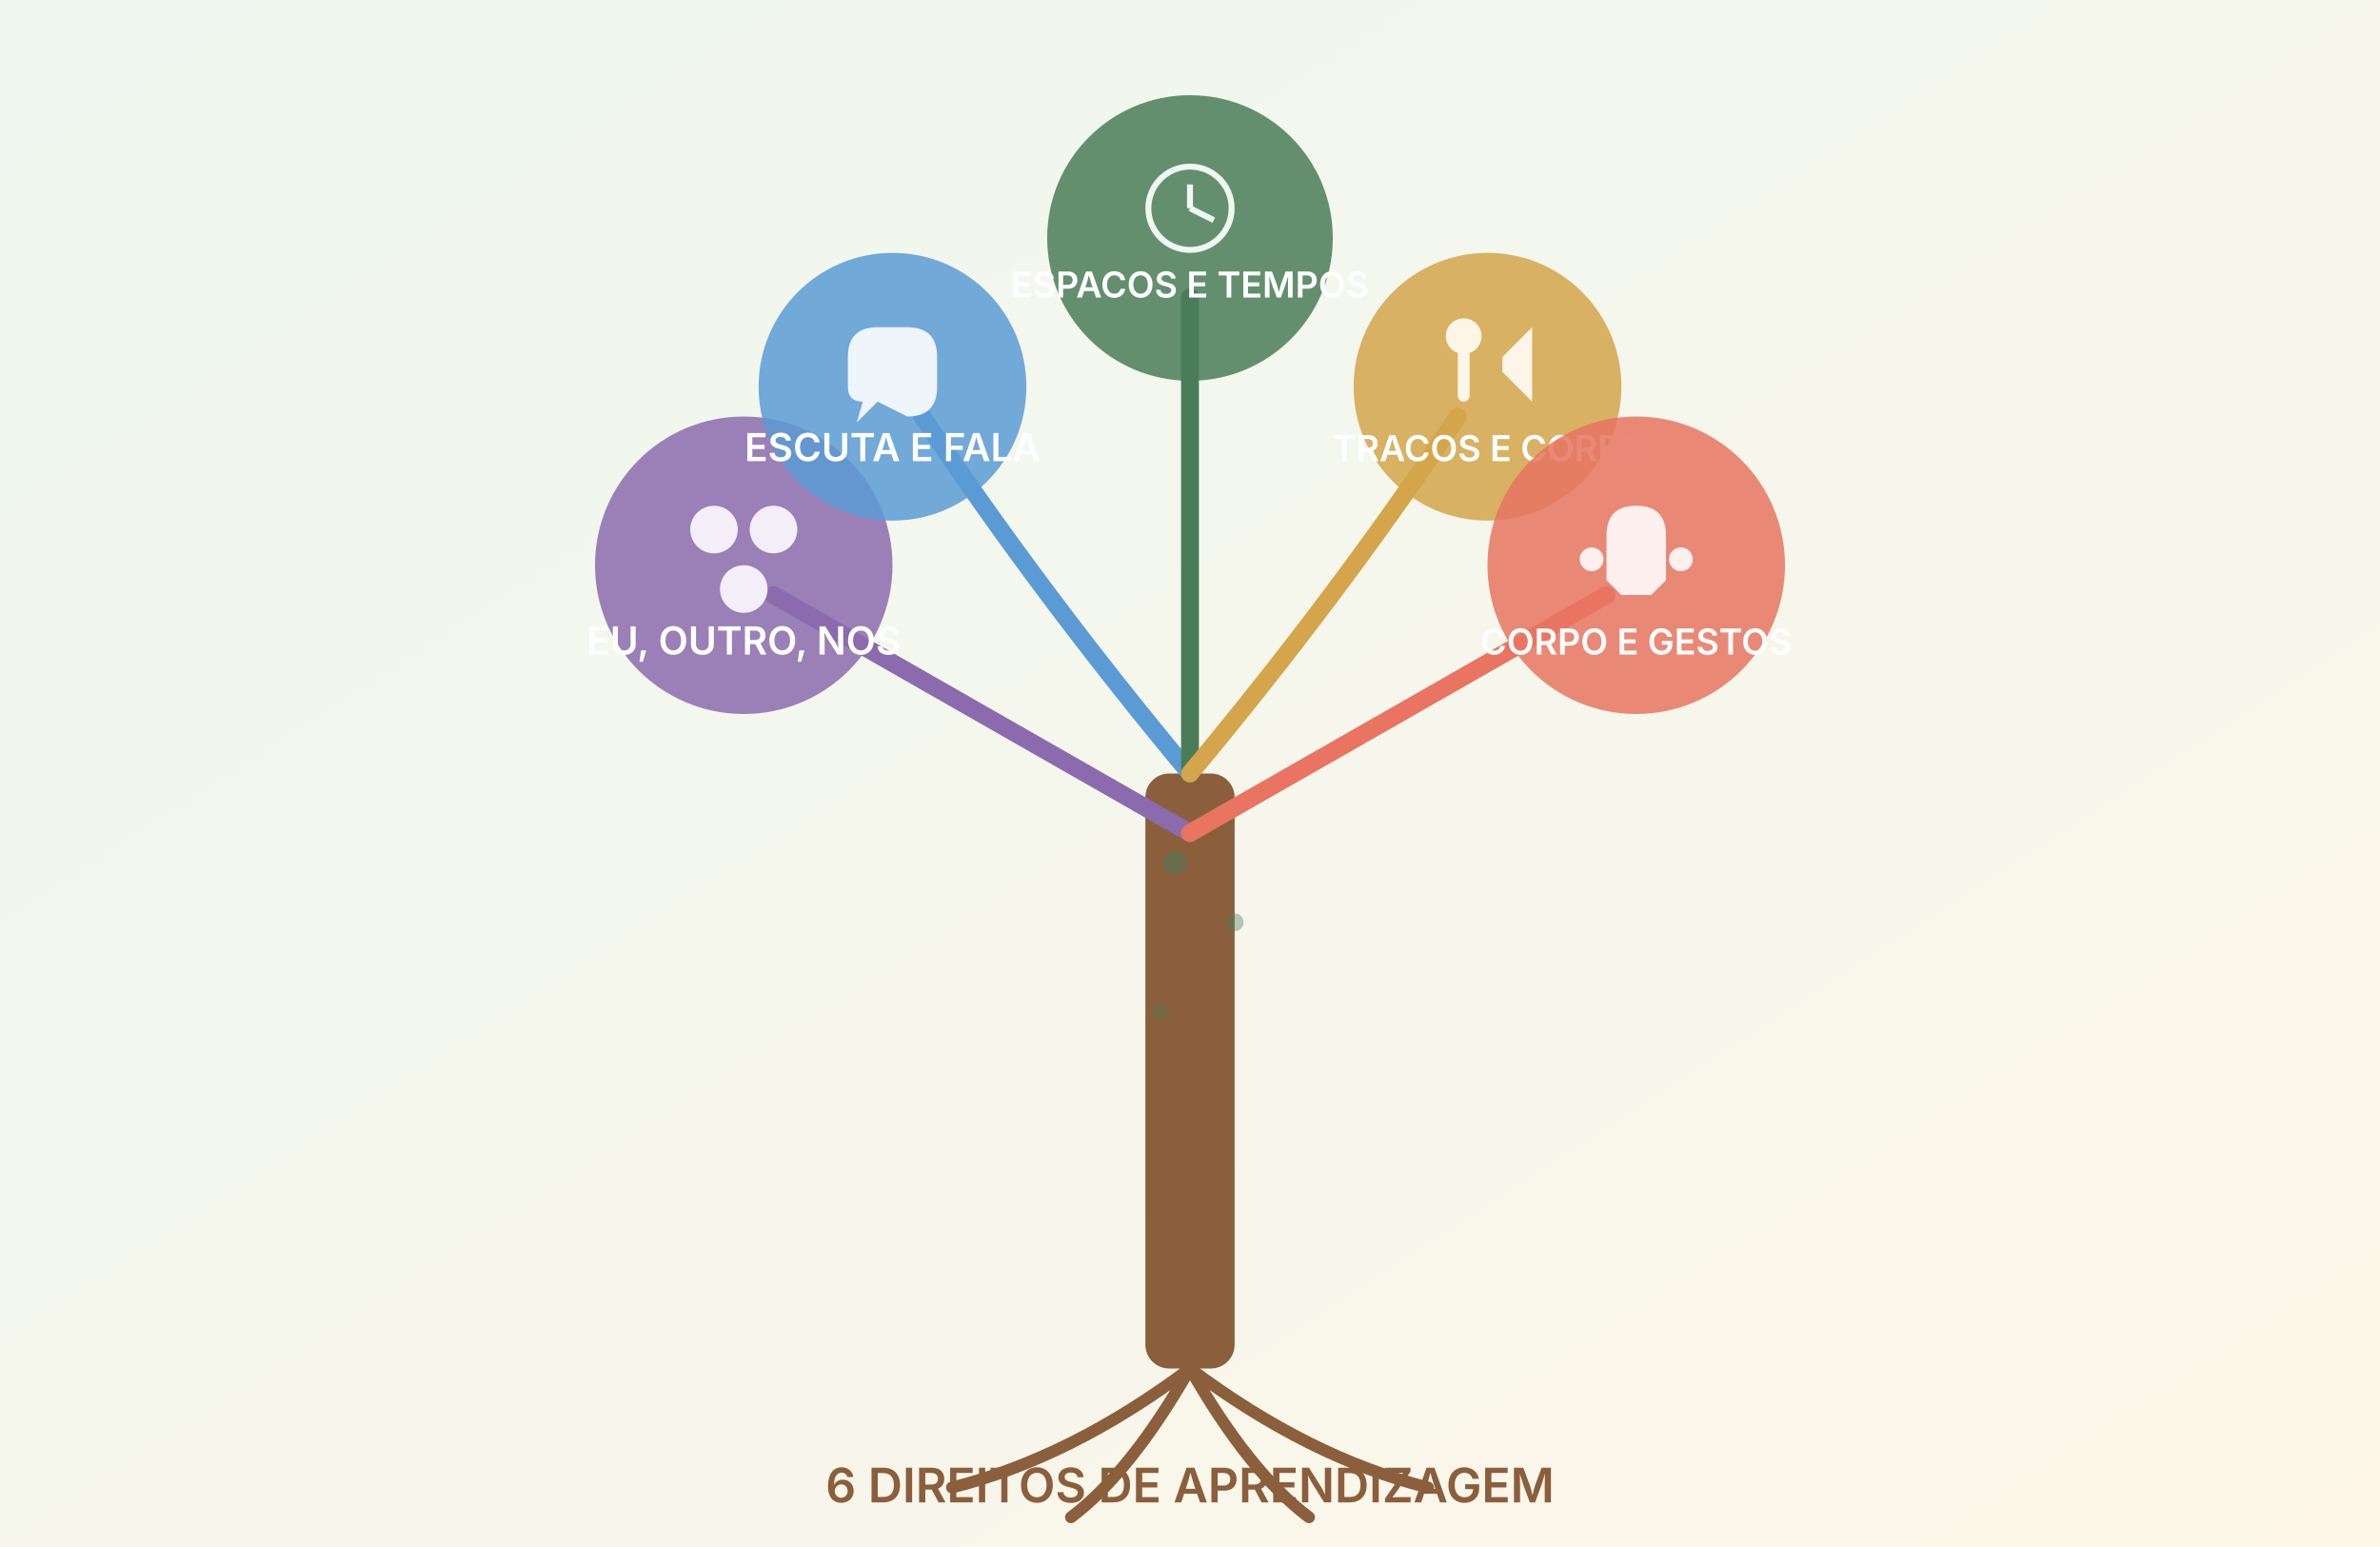
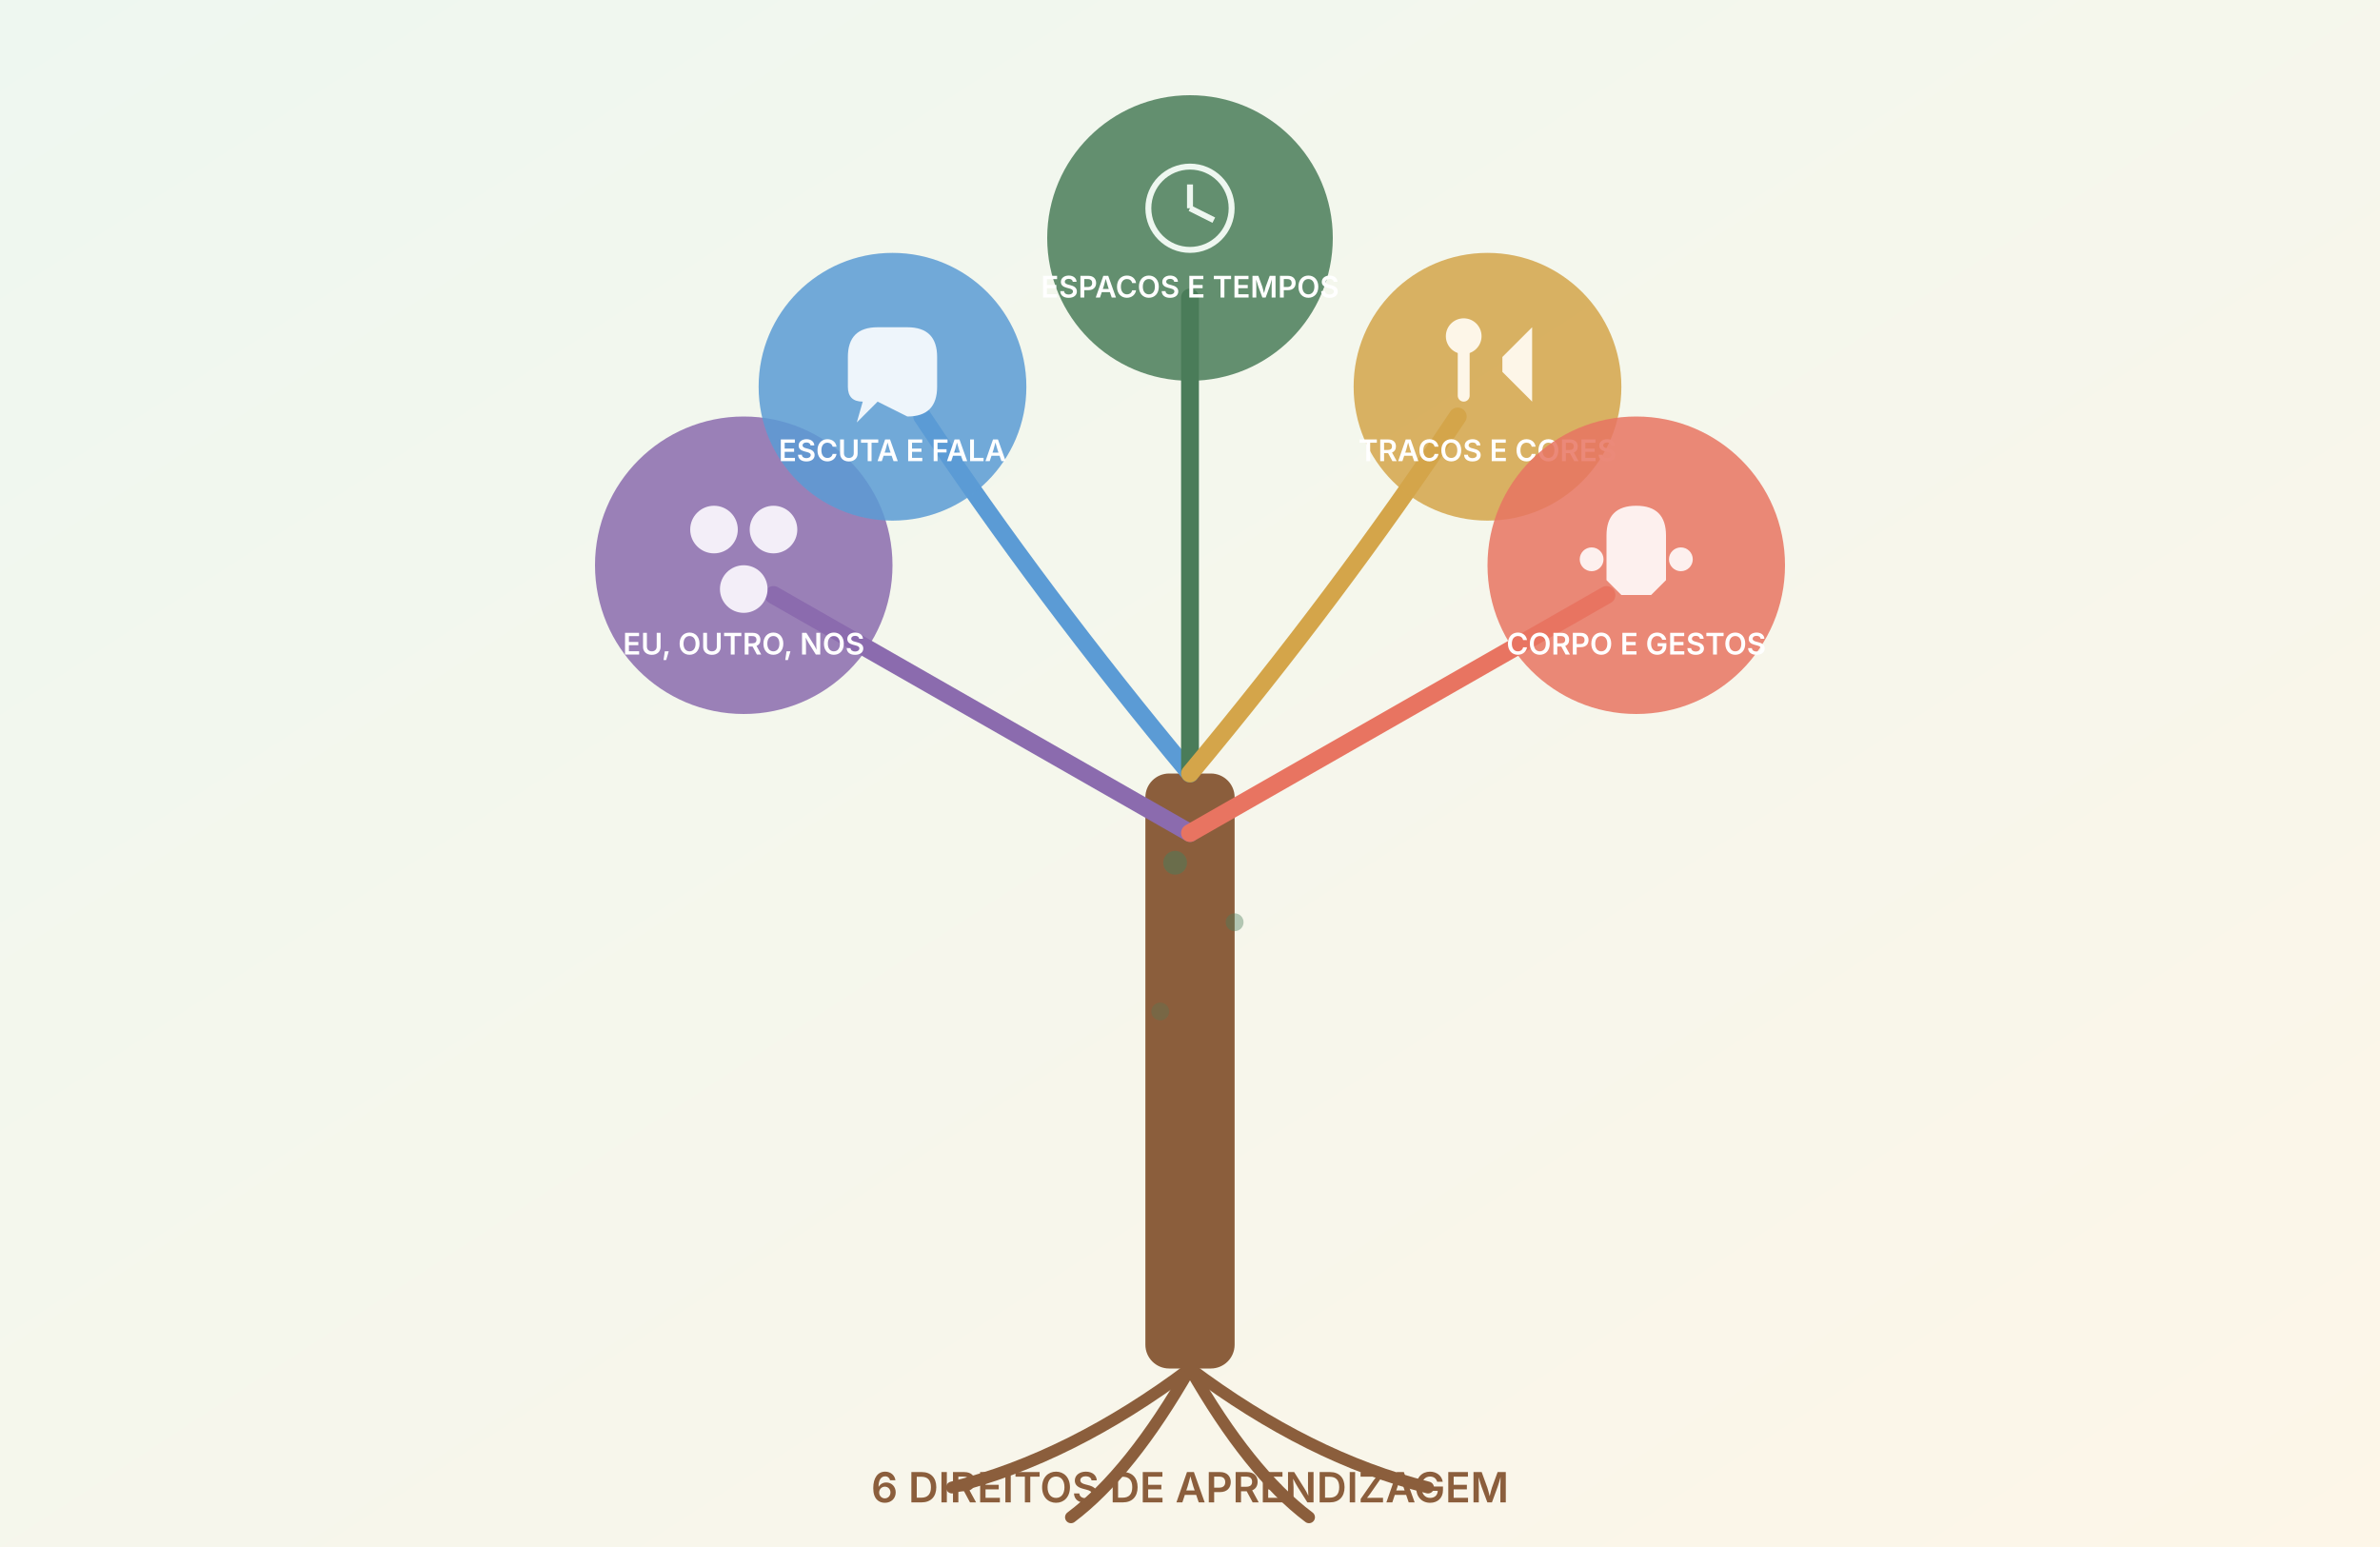
<svg xmlns="http://www.w3.org/2000/svg" viewBox="0 0 800 520">
  <defs>
    <linearGradient id="bg-bncc" x1="0" x2="1" y1="0" y2="1">
      <stop offset="0" stop-color="#eef7f0" />
      <stop offset="1" stop-color="#fdf6e8" />
    </linearGradient>
  </defs>
  <rect width="800" height="520" fill="url(#bg-bncc)" />
  <rect x="385" y="260" width="30" height="200" rx="8" fill="#8B5E3C" />
  <g stroke="#8B5E3C" stroke-width="4" fill="none" stroke-linecap="round">
    <path d="M400 460 Q360 490 320 500" />
    <path d="M400 460 Q380 495 360 510" />
    <path d="M400 460 Q420 495 440 510" />
    <path d="M400 460 Q440 490 480 500" />
  </g>
-   <text x="400" y="505" text-anchor="middle" font-family="Inter,sans-serif" font-size="16" font-weight="600" fill="#8B5E3C">6 DIREITOS DE APRENDIZAGEM</text>
+   <text x="400" y="505" text-anchor="middle" font-family="Inter,sans-serif" font-size="14" font-weight="600" fill="#8B5E3C">6 DIREITOS DE APRENDIZAGEM</text>
  <g>
    <path d="M400 280 Q330 240 260 200" stroke="#8B6BAE" stroke-width="6" fill="none" stroke-linecap="round" />
    <circle cx="250" cy="190" r="50" fill="#8B6BAE" opacity="0.85" />
    <circle cx="240" cy="178" r="8" fill="#f3eef8" />
    <circle cx="260" cy="178" r="8" fill="#f3eef8" />
    <circle cx="250" cy="198" r="8" fill="#f3eef8" />
-     <text x="250" y="220" text-anchor="middle" font-family="Inter,sans-serif" font-size="13" font-weight="600" fill="white">EU, OUTRO, NOS</text>
+     <text x="250" y="220" text-anchor="middle" font-family="Inter,sans-serif" font-size="10" font-weight="600" fill="white">EU, OUTRO, NOS</text>
  </g>
  <g>
    <path d="M400 260 Q350 200 310 140" stroke="#5B9BD5" stroke-width="6" fill="none" stroke-linecap="round" />
    <circle cx="300" cy="130" r="45" fill="#5B9BD5" opacity="0.85" />
    <path d="M285 120 Q285 110 295 110 L305 110 Q315 110 315 120 L315 130 Q315 140 305 140 L295 135 L288 142 L290 135 Q285 135 285 130Z" fill="#eef5fb" />
-     <text x="300" y="155" text-anchor="middle" font-family="Inter,sans-serif" font-size="13" font-weight="600" fill="white">ESCUTA E FALA</text>
+     <text x="300" y="155" text-anchor="middle" font-family="Inter,sans-serif" font-size="10" font-weight="600" fill="white">ESCUTA E FALA</text>
  </g>
  <g>
    <path d="M400 260 Q400 180 400 100" stroke="#4A7C59" stroke-width="6" fill="none" stroke-linecap="round" />
    <circle cx="400" cy="80" r="48" fill="#4A7C59" opacity="0.85" />
    <circle cx="400" cy="70" r="14" fill="none" stroke="#eef7f0" stroke-width="2" />
    <line x1="400" y1="70" x2="400" y2="62" stroke="#eef7f0" stroke-width="2" />
    <line x1="400" y1="70" x2="408" y2="74" stroke="#eef7f0" stroke-width="2" />
-     <text x="400" y="100" text-anchor="middle" font-family="Inter,sans-serif" font-size="12" font-weight="600" fill="white">ESPACOS E TEMPOS</text>
+     <text x="400" y="100" text-anchor="middle" font-family="Inter,sans-serif" font-size="10" font-weight="600" fill="white">ESPACOS E TEMPOS</text>
  </g>
  <g>
    <path d="M400 260 Q450 200 490 140" stroke="#D4A54A" stroke-width="6" fill="none" stroke-linecap="round" />
    <circle cx="500" cy="130" r="45" fill="#D4A54A" opacity="0.85" />
    <rect x="490" y="115" width="4" height="20" rx="2" fill="#fdf6e8" />
    <circle cx="492" cy="113" r="6" fill="#fdf6e8" />
    <path d="M505 120 L515 110 L515 135 L505 125" fill="#fdf6e8" />
-     <text x="500" y="155" text-anchor="middle" font-family="Inter,sans-serif" font-size="12" font-weight="600" fill="white">TRACOS E CORES</text>
+     <text x="500" y="155" text-anchor="middle" font-family="Inter,sans-serif" font-size="10" font-weight="600" fill="white">TRACOS E CORES</text>
  </g>
  <g>
    <path d="M400 280 Q470 240 540 200" stroke="#E87461" stroke-width="6" fill="none" stroke-linecap="round" />
    <circle cx="550" cy="190" r="50" fill="#E87461" opacity="0.85" />
    <path d="M540 180 Q540 170 550 170 Q560 170 560 180 L560 195 L555 200 L545 200 L540 195Z" fill="#fdf0ee" />
    <circle cx="535" cy="188" r="4" fill="#fdf0ee" />
    <circle cx="565" cy="188" r="4" fill="#fdf0ee" />
-     <text x="550" y="220" text-anchor="middle" font-family="Inter,sans-serif" font-size="12" font-weight="600" fill="white">CORPO E GESTOS</text>
+     <text x="550" y="220" text-anchor="middle" font-family="Inter,sans-serif" font-size="10" font-weight="600" fill="white">CORPO E GESTOS</text>
  </g>
  <circle cx="395" cy="290" r="4" fill="#4A7C59" opacity="0.5" />
  <circle cx="415" cy="310" r="3" fill="#4A7C59" opacity="0.4" />
  <circle cx="390" cy="340" r="3" fill="#4A7C59" opacity="0.3" />
</svg>
